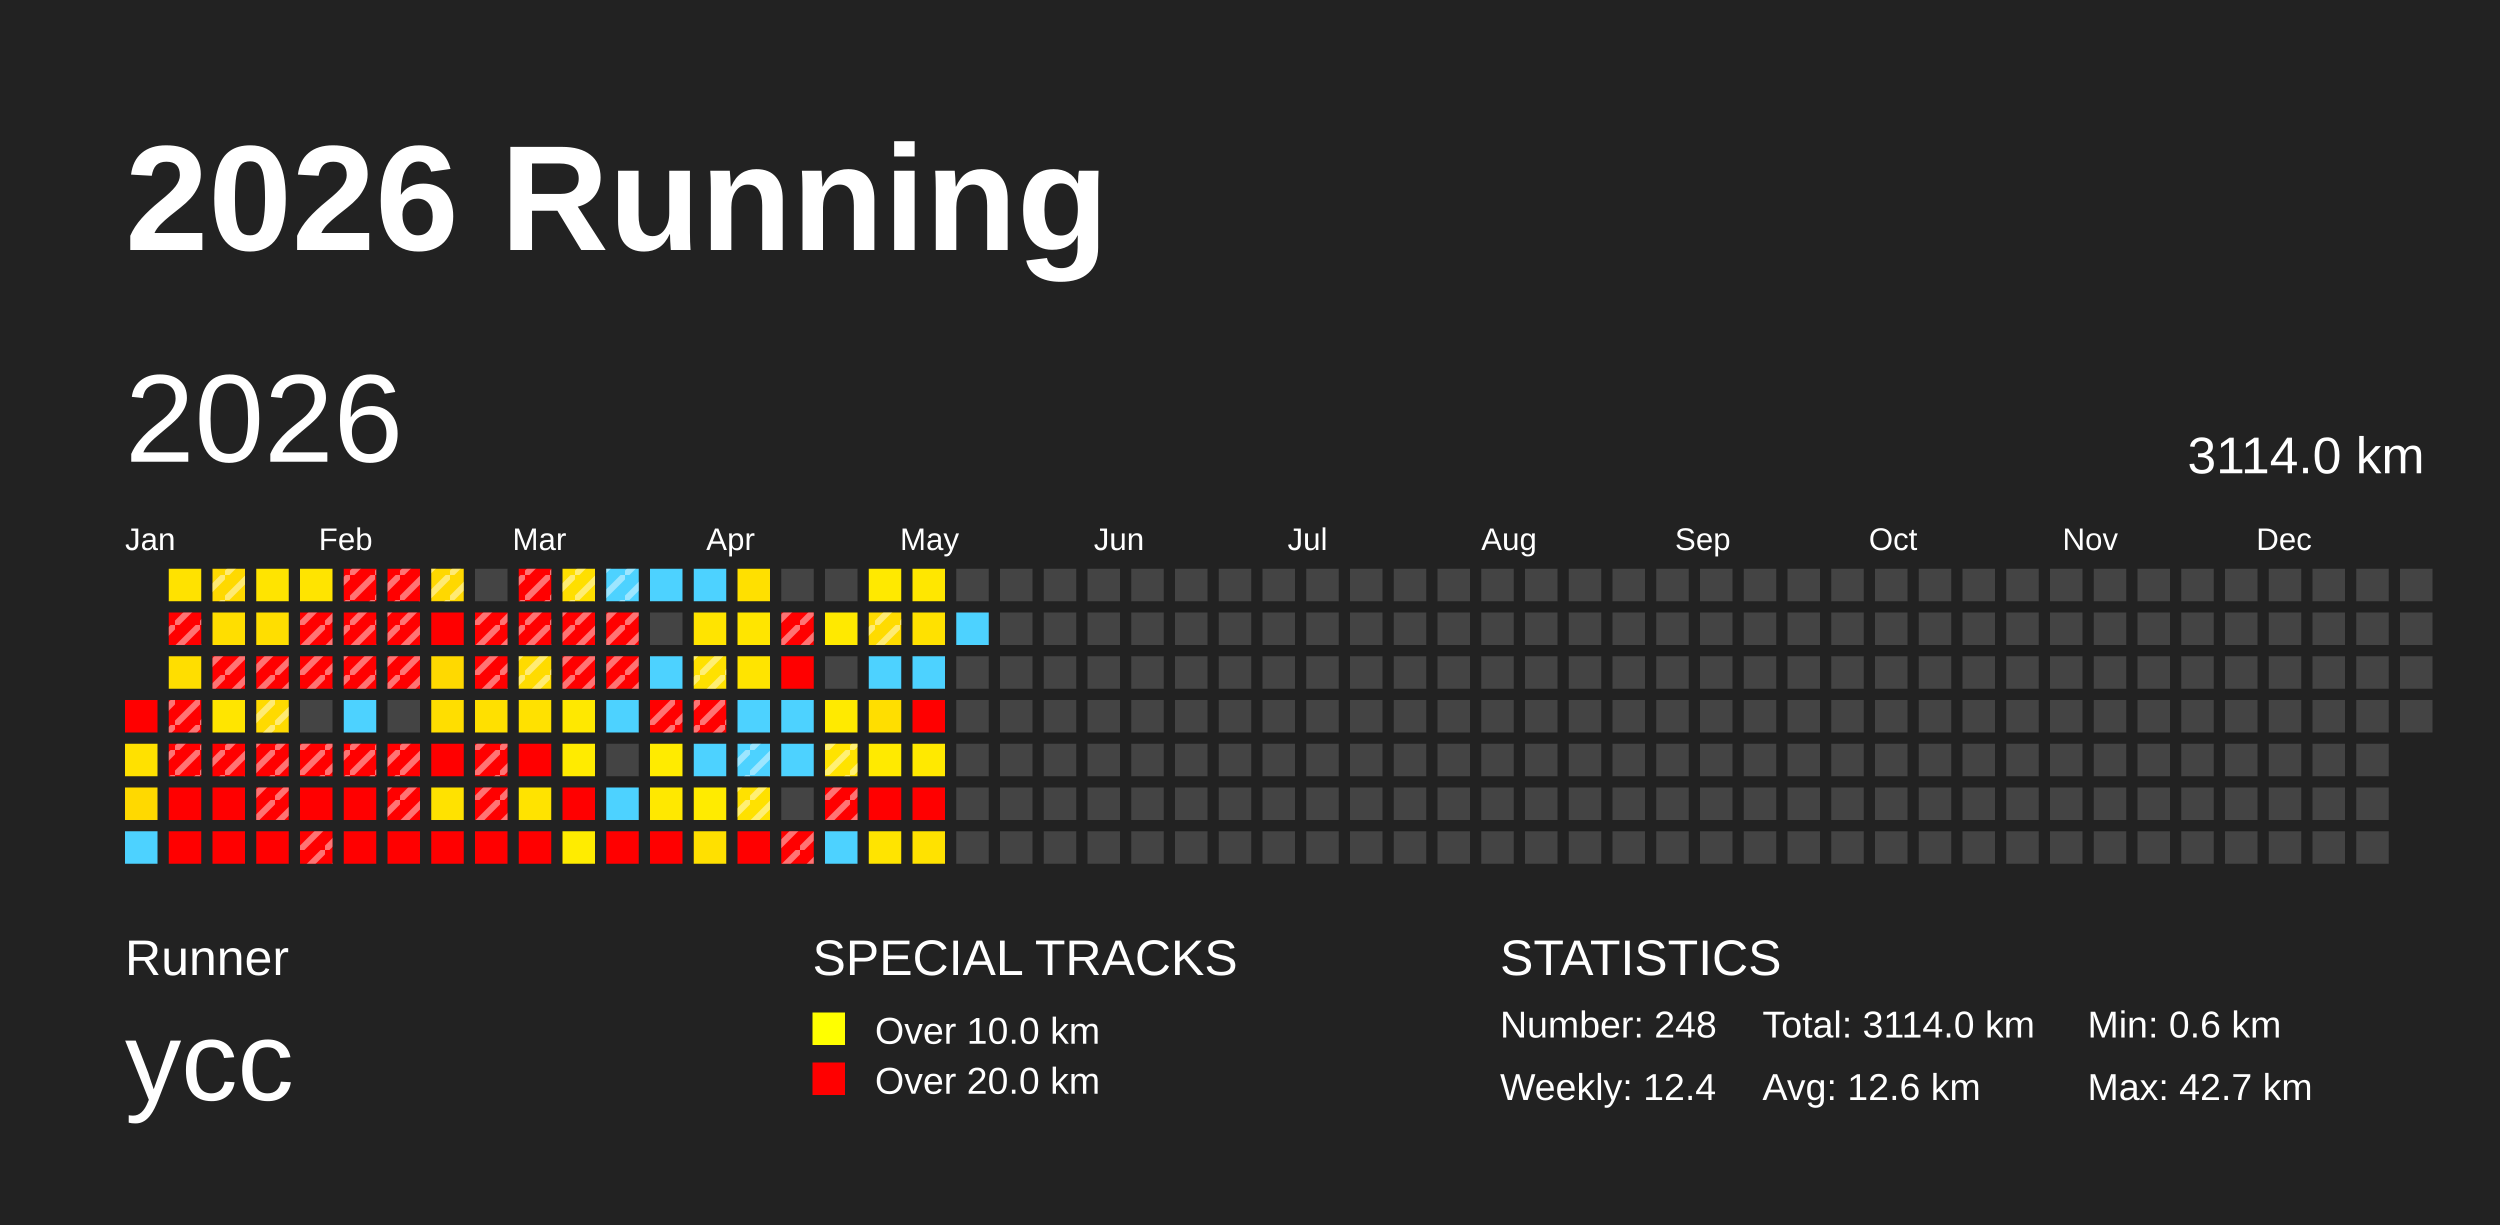
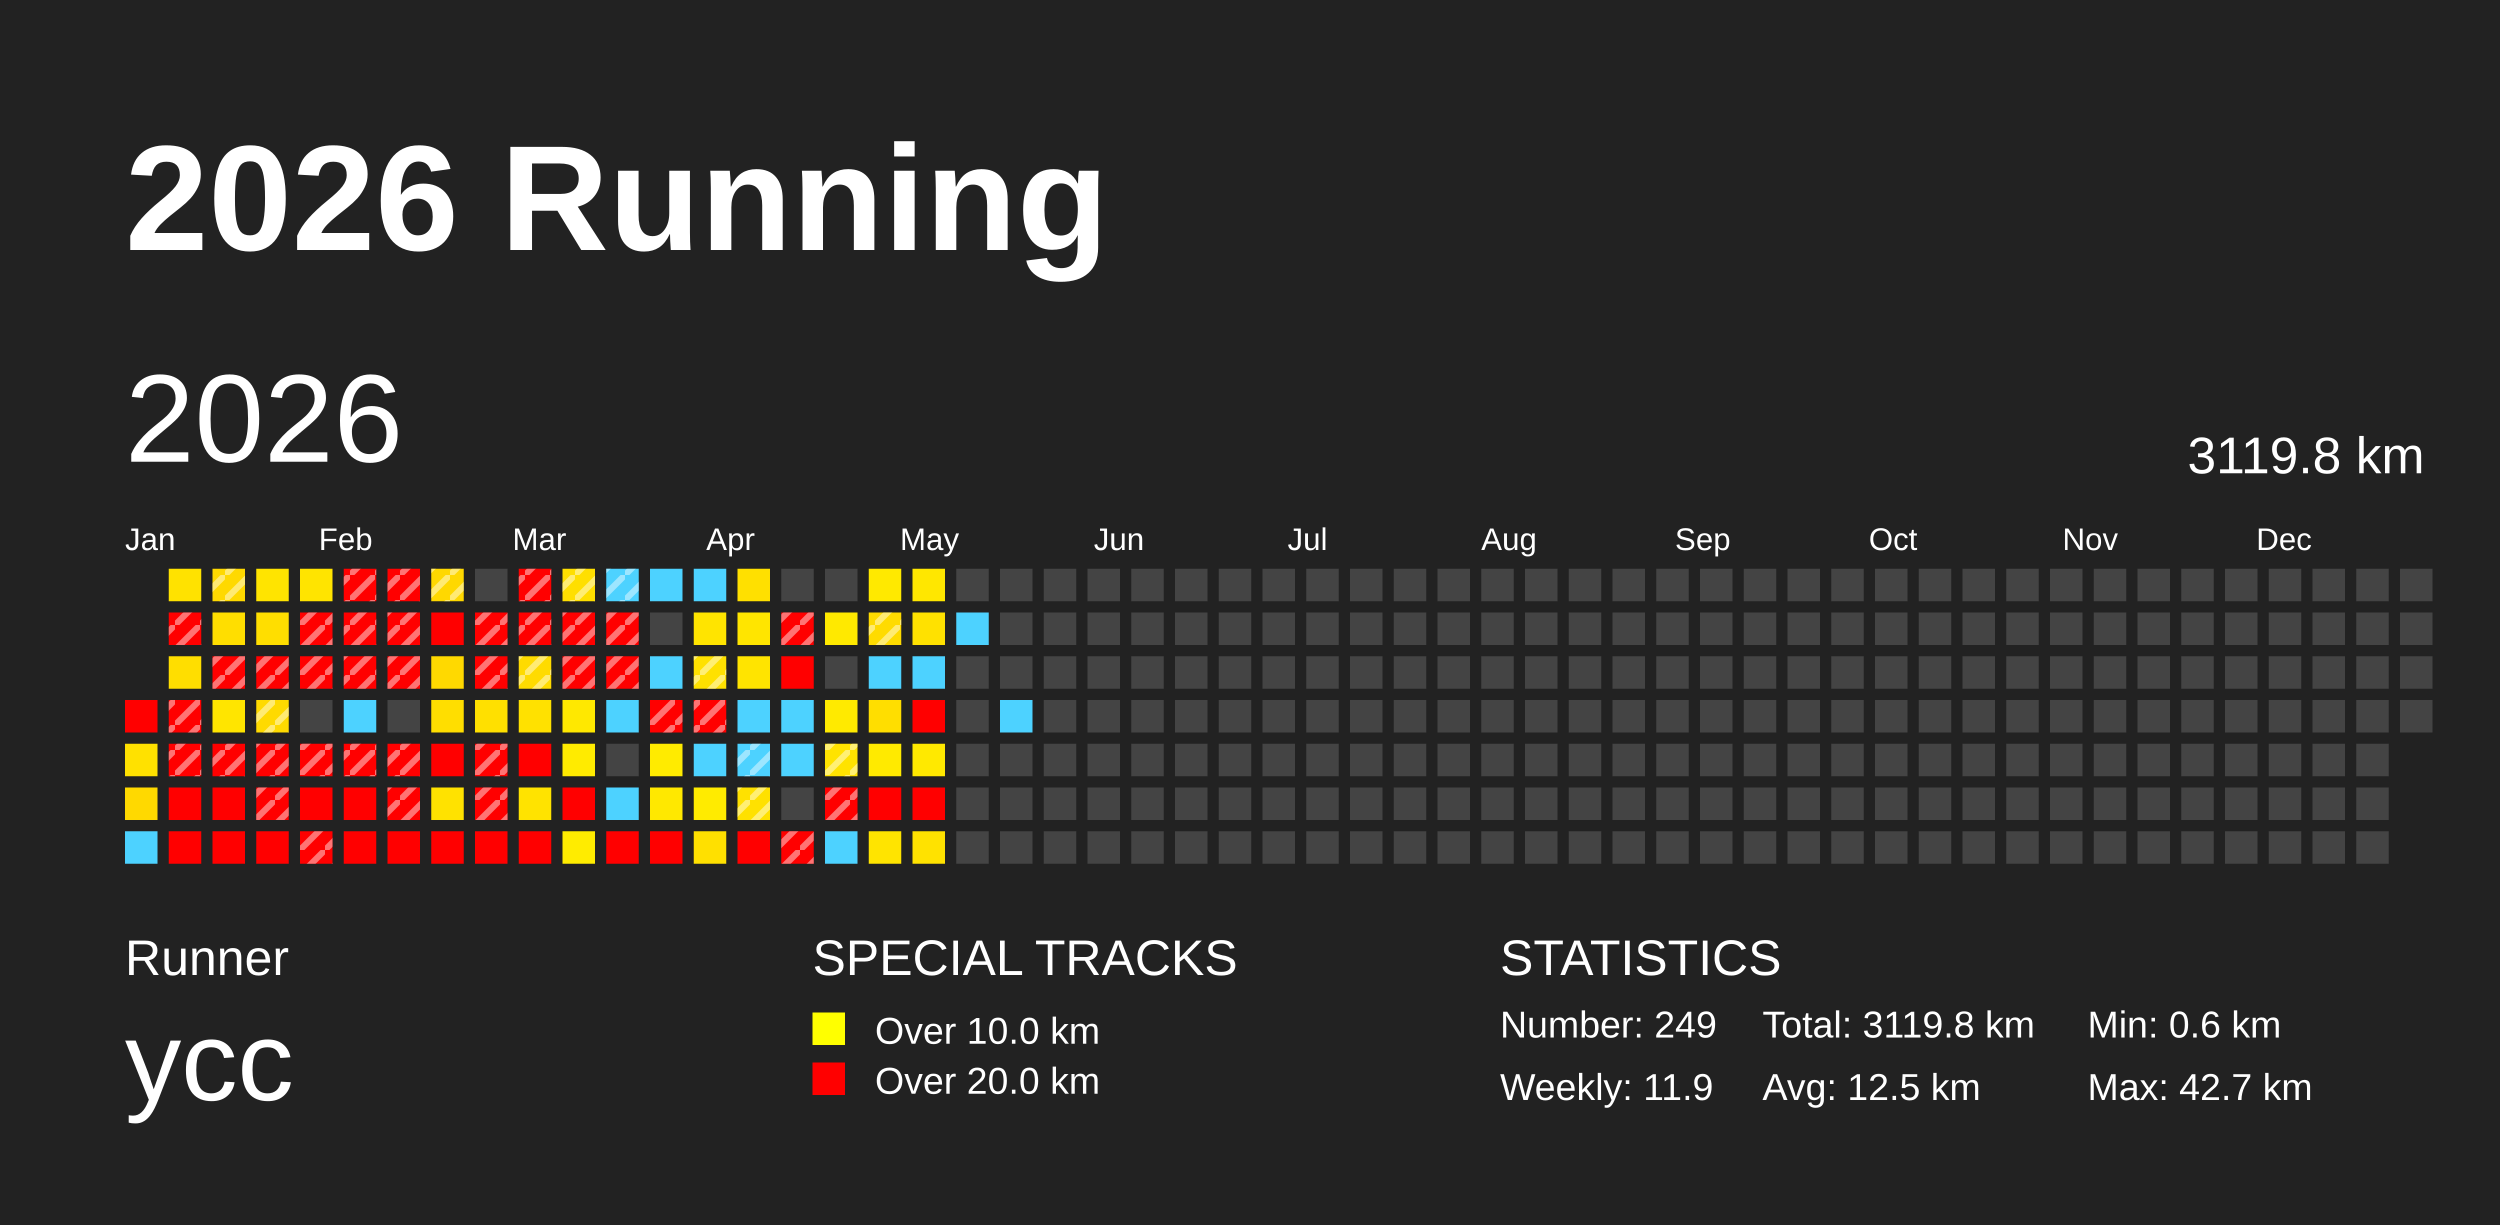
<svg xmlns="http://www.w3.org/2000/svg" baseProfile="full" height="98mm" version="1.1" viewBox="0,0,200,98" width="200mm">
  <defs>
    <pattern height="2" id="indoor-stripe" patternUnits="userSpaceOnUse" width="2">
      <line stroke="white" stroke-opacity="0.45" stroke-width="0.5" x1="0" x2="2" y1="2" y2="0" />
    </pattern>
  </defs>
  <rect fill="#222222" height="98" width="200" x="0" y="0" />
  <text fill="#FFFFFF" style="font-size:12px; font-family:Arial; font-weight:bold;" x="10" y="20">2026 Running</text>
  <text fill="#FFFFFF" style="font-size:4px; font-family:Arial" x="10" y="78">Runner</text>
  <text fill="#FFFFFF" style="font-size:9px; font-family:Arial" x="10" y="88">ycc</text>
  <text fill="#FFFFFF" style="font-size:4px; font-family:Arial" x="65" y="78">SPECIAL TRACKS</text>
  <rect fill="yellow" height="2.6" width="2.6" x="65" y="81" />
  <text fill="#FFFFFF" style="font-size:3px; font-family:Arial" x="70" y="83.5">Over 10.0 km</text>
  <rect fill="red" height="2.6" width="2.6" x="65" y="85" />
  <text fill="#FFFFFF" style="font-size:3px; font-family:Arial" x="70" y="87.5">Over 20.0 km</text>
  <text fill="#FFFFFF" style="font-size:4px; font-family:Arial" x="120" y="78">STATISTICS</text>
-   <text fill="#FFFFFF" style="font-size:3px; font-family:Arial" x="120" y="83">Number: 248</text>
-   <text fill="#FFFFFF" style="font-size:3px; font-family:Arial" x="120" y="88">Weekly: 12.4</text>
-   <text fill="#FFFFFF" style="font-size:3px; font-family:Arial" x="141" y="83">Total: 3114.0 km</text>
-   <text fill="#FFFFFF" style="font-size:3px; font-family:Arial" x="141" y="88">Avg: 12.6 km</text>
+   <text fill="#FFFFFF" style="font-size:3px; font-family:Arial" x="120" y="83">Number: 249</text>
+   <text fill="#FFFFFF" style="font-size:3px; font-family:Arial" x="120" y="88">Weekly: 11.9</text>
+   <text fill="#FFFFFF" style="font-size:3px; font-family:Arial" x="141" y="83">Total: 3119.8 km</text>
+   <text fill="#FFFFFF" style="font-size:3px; font-family:Arial" x="141" y="88">Avg: 12.5 km</text>
  <text fill="#FFFFFF" style="font-size:3px; font-family:Arial" x="167" y="83">Min: 0.6 km</text>
  <text fill="#FFFFFF" style="font-size:3px; font-family:Arial" x="167" y="88">Max: 42.7 km</text>
  <text dominant-baseline="hanging" fill="#FFFFFF" style="font-size:10.0px; font-family:Arial;" x="10" y="30">2026</text>
-   <text dominant-baseline="hanging" fill="#FFFFFF" style="font-size:4.125px; font-family:Arial;" x="175" y="35">3114.0 km</text>
+   <text dominant-baseline="hanging" fill="#FFFFFF" style="font-size:4.125px; font-family:Arial;" x="175" y="35">3119.8 km</text>
  <text fill="#FFFFFF" style="font-size:2.5px; font-family:Arial" x="10.0" y="44">Jan</text>
  <text fill="#FFFFFF" style="font-size:2.5px; font-family:Arial" x="25.5" y="44">Feb</text>
  <text fill="#FFFFFF" style="font-size:2.5px; font-family:Arial" x="41.0" y="44">Mar</text>
  <text fill="#FFFFFF" style="font-size:2.5px; font-family:Arial" x="56.5" y="44">Apr</text>
  <text fill="#FFFFFF" style="font-size:2.5px; font-family:Arial" x="72.0" y="44">May</text>
  <text fill="#FFFFFF" style="font-size:2.5px; font-family:Arial" x="87.5" y="44">Jun</text>
  <text fill="#FFFFFF" style="font-size:2.5px; font-family:Arial" x="103.0" y="44">Jul</text>
  <text fill="#FFFFFF" style="font-size:2.5px; font-family:Arial" x="118.5" y="44">Aug</text>
  <text fill="#FFFFFF" style="font-size:2.5px; font-family:Arial" x="134.0" y="44">Sep</text>
  <text fill="#FFFFFF" style="font-size:2.5px; font-family:Arial" x="149.5" y="44">Oct</text>
  <text fill="#FFFFFF" style="font-size:2.5px; font-family:Arial" x="165.0" y="44">Nov</text>
  <text fill="#FFFFFF" style="font-size:2.5px; font-family:Arial" x="180.5" y="44">Dec</text>
  <rect fill="red" height="2.6" width="2.6" x="10.0" y="56.0" />
  <rect fill="#ffe100" height="2.6" width="2.6" x="10.0" y="59.5" />
  <rect fill="#ffd900" height="2.6" width="2.6" x="10.0" y="63.0" />
  <rect fill="#4dd2ff" height="2.6" width="2.6" x="10.0" y="66.5" />
  <rect fill="#ffe200" height="2.6" width="2.6" x="13.5" y="45.5" />
  <rect fill="red" height="2.6" width="2.6" x="13.5" y="49.0" />
  <rect fill="url(#indoor-stripe)" height="2.6" width="2.6" x="13.5" y="49.0" />
  <rect fill="#ffde00" height="2.6" width="2.6" x="13.5" y="52.5" />
  <rect fill="red" height="2.6" width="2.6" x="13.5" y="56.0" />
  <rect fill="url(#indoor-stripe)" height="2.6" width="2.6" x="13.5" y="56.0" />
  <rect fill="red" height="2.6" width="2.6" x="13.5" y="59.5" />
  <rect fill="url(#indoor-stripe)" height="2.6" width="2.6" x="13.5" y="59.5" />
  <rect fill="red" height="2.6" width="2.6" x="13.5" y="63.0" />
  <rect fill="red" height="2.6" width="2.6" x="13.5" y="66.5" />
  <rect fill="#ffd900" height="2.6" width="2.6" x="17.0" y="45.5" />
  <rect fill="url(#indoor-stripe)" height="2.6" width="2.6" x="17.0" y="45.5" />
  <rect fill="#ffde00" height="2.6" width="2.6" x="17.0" y="49.0" />
  <rect fill="red" height="2.6" width="2.6" x="17.0" y="52.5" />
  <rect fill="url(#indoor-stripe)" height="2.6" width="2.6" x="17.0" y="52.5" />
  <rect fill="#ffe500" height="2.6" width="2.6" x="17.0" y="56.0" />
  <rect fill="red" height="2.6" width="2.6" x="17.0" y="59.5" />
  <rect fill="url(#indoor-stripe)" height="2.6" width="2.6" x="17.0" y="59.5" />
  <rect fill="red" height="2.6" width="2.6" x="17.0" y="63.0" />
  <rect fill="red" height="2.6" width="2.6" x="17.0" y="66.5" />
  <rect fill="#ffe400" height="2.6" width="2.6" x="20.5" y="45.5" />
  <rect fill="#ffde00" height="2.6" width="2.6" x="20.5" y="49.0" />
  <rect fill="red" height="2.6" width="2.6" x="20.5" y="52.5" />
  <rect fill="url(#indoor-stripe)" height="2.6" width="2.6" x="20.5" y="52.5" />
  <rect fill="#ffda00" height="2.6" width="2.6" x="20.5" y="56.0" />
  <rect fill="url(#indoor-stripe)" height="2.6" width="2.6" x="20.5" y="56.0" />
  <rect fill="red" height="2.6" width="2.6" x="20.5" y="59.5" />
  <rect fill="url(#indoor-stripe)" height="2.6" width="2.6" x="20.5" y="59.5" />
  <rect fill="red" height="2.6" width="2.6" x="20.5" y="63.0" />
  <rect fill="url(#indoor-stripe)" height="2.6" width="2.6" x="20.5" y="63.0" />
  <rect fill="red" height="2.6" width="2.6" x="20.5" y="66.5" />
  <rect fill="#ffe400" height="2.6" width="2.6" x="24.0" y="45.5" />
  <rect fill="red" height="2.6" width="2.6" x="24.0" y="49.0" />
  <rect fill="url(#indoor-stripe)" height="2.6" width="2.6" x="24.0" y="49.0" />
  <rect fill="red" height="2.6" width="2.6" x="24.0" y="52.5" />
  <rect fill="url(#indoor-stripe)" height="2.6" width="2.6" x="24.0" y="52.5" />
  <rect fill="#444444" height="2.6" width="2.6" x="24.0" y="56.0" />
  <rect fill="red" height="2.6" width="2.6" x="24.0" y="59.5" />
  <rect fill="url(#indoor-stripe)" height="2.6" width="2.6" x="24.0" y="59.5" />
  <rect fill="red" height="2.6" width="2.6" x="24.0" y="63.0" />
  <rect fill="red" height="2.6" width="2.6" x="24.0" y="66.5" />
  <rect fill="url(#indoor-stripe)" height="2.6" width="2.6" x="24.0" y="66.5" />
  <rect fill="red" height="2.6" width="2.6" x="27.5" y="45.5" />
  <rect fill="url(#indoor-stripe)" height="2.6" width="2.6" x="27.5" y="45.5" />
  <rect fill="red" height="2.6" width="2.6" x="27.5" y="49.0" />
  <rect fill="url(#indoor-stripe)" height="2.6" width="2.6" x="27.5" y="49.0" />
  <rect fill="red" height="2.6" width="2.6" x="27.5" y="52.5" />
  <rect fill="url(#indoor-stripe)" height="2.6" width="2.6" x="27.5" y="52.5" />
  <rect fill="#4dd2ff" height="2.6" width="2.6" x="27.5" y="56.0" />
  <rect fill="red" height="2.6" width="2.6" x="27.5" y="59.5" />
  <rect fill="url(#indoor-stripe)" height="2.6" width="2.6" x="27.5" y="59.5" />
  <rect fill="red" height="2.6" width="2.6" x="27.5" y="63.0" />
  <rect fill="red" height="2.6" width="2.6" x="27.5" y="66.5" />
  <rect fill="red" height="2.6" width="2.6" x="31.0" y="45.5" />
  <rect fill="url(#indoor-stripe)" height="2.6" width="2.6" x="31.0" y="45.5" />
  <rect fill="red" height="2.6" width="2.6" x="31.0" y="49.0" />
  <rect fill="url(#indoor-stripe)" height="2.6" width="2.6" x="31.0" y="49.0" />
  <rect fill="red" height="2.6" width="2.6" x="31.0" y="52.5" />
  <rect fill="url(#indoor-stripe)" height="2.6" width="2.6" x="31.0" y="52.5" />
  <rect fill="#444444" height="2.6" width="2.6" x="31.0" y="56.0" />
  <rect fill="red" height="2.6" width="2.6" x="31.0" y="59.5" />
  <rect fill="url(#indoor-stripe)" height="2.6" width="2.6" x="31.0" y="59.5" />
  <rect fill="red" height="2.6" width="2.6" x="31.0" y="63.0" />
  <rect fill="url(#indoor-stripe)" height="2.6" width="2.6" x="31.0" y="63.0" />
  <rect fill="red" height="2.6" width="2.6" x="31.0" y="66.5" />
  <rect fill="#ffd800" height="2.6" width="2.6" x="34.5" y="45.5" />
  <rect fill="url(#indoor-stripe)" height="2.6" width="2.6" x="34.5" y="45.5" />
  <rect fill="red" height="2.6" width="2.6" x="34.5" y="49.0" />
  <rect fill="#ffd900" height="2.6" width="2.6" x="34.5" y="52.5" />
  <rect fill="#ffde00" height="2.6" width="2.6" x="34.5" y="56.0" />
  <rect fill="red" height="2.6" width="2.6" x="34.5" y="59.5" />
  <rect fill="#ffe200" height="2.6" width="2.6" x="34.5" y="63.0" />
  <rect fill="red" height="2.6" width="2.6" x="34.5" y="66.5" />
  <rect fill="#444444" height="2.6" width="2.6" x="38.0" y="45.5" />
  <rect fill="red" height="2.6" width="2.6" x="38.0" y="49.0" />
  <rect fill="url(#indoor-stripe)" height="2.6" width="2.6" x="38.0" y="49.0" />
  <rect fill="red" height="2.6" width="2.6" x="38.0" y="52.5" />
  <rect fill="url(#indoor-stripe)" height="2.6" width="2.6" x="38.0" y="52.5" />
  <rect fill="#ffe000" height="2.6" width="2.6" x="38.0" y="56.0" />
  <rect fill="red" height="2.6" width="2.6" x="38.0" y="59.5" />
  <rect fill="url(#indoor-stripe)" height="2.6" width="2.6" x="38.0" y="59.5" />
  <rect fill="red" height="2.6" width="2.6" x="38.0" y="63.0" />
  <rect fill="url(#indoor-stripe)" height="2.6" width="2.6" x="38.0" y="63.0" />
  <rect fill="red" height="2.6" width="2.6" x="38.0" y="66.5" />
  <rect fill="red" height="2.6" width="2.6" x="41.5" y="45.5" />
  <rect fill="url(#indoor-stripe)" height="2.6" width="2.6" x="41.5" y="45.5" />
  <rect fill="red" height="2.6" width="2.6" x="41.5" y="49.0" />
  <rect fill="url(#indoor-stripe)" height="2.6" width="2.6" x="41.5" y="49.0" />
  <rect fill="#ffdb00" height="2.6" width="2.6" x="41.5" y="52.5" />
  <rect fill="url(#indoor-stripe)" height="2.6" width="2.6" x="41.5" y="52.5" />
  <rect fill="#ffe100" height="2.6" width="2.6" x="41.5" y="56.0" />
  <rect fill="red" height="2.6" width="2.6" x="41.5" y="59.5" />
  <rect fill="#ffe300" height="2.6" width="2.6" x="41.5" y="63.0" />
  <rect fill="red" height="2.6" width="2.6" x="41.5" y="66.5" />
  <rect fill="#ffdf00" height="2.6" width="2.6" x="45.0" y="45.5" />
  <rect fill="url(#indoor-stripe)" height="2.6" width="2.6" x="45.0" y="45.5" />
  <rect fill="red" height="2.6" width="2.6" x="45.0" y="49.0" />
  <rect fill="url(#indoor-stripe)" height="2.6" width="2.6" x="45.0" y="49.0" />
  <rect fill="red" height="2.6" width="2.6" x="45.0" y="52.5" />
  <rect fill="url(#indoor-stripe)" height="2.6" width="2.6" x="45.0" y="52.5" />
  <rect fill="#ffe800" height="2.6" width="2.6" x="45.0" y="56.0" />
  <rect fill="#ffeb00" height="2.6" width="2.6" x="45.0" y="59.5" />
  <rect fill="red" height="2.6" width="2.6" x="45.0" y="63.0" />
  <rect fill="#ffec00" height="2.6" width="2.6" x="45.0" y="66.5" />
  <rect fill="#4dd2ff" height="2.6" width="2.6" x="48.5" y="45.5" />
  <rect fill="url(#indoor-stripe)" height="2.6" width="2.6" x="48.5" y="45.5" />
  <rect fill="red" height="2.6" width="2.6" x="48.5" y="49.0" />
  <rect fill="url(#indoor-stripe)" height="2.6" width="2.6" x="48.5" y="49.0" />
  <rect fill="red" height="2.6" width="2.6" x="48.5" y="52.5" />
  <rect fill="url(#indoor-stripe)" height="2.6" width="2.6" x="48.5" y="52.5" />
  <rect fill="#4dd2ff" height="2.6" width="2.6" x="48.5" y="56.0" />
  <rect fill="#444444" height="2.6" width="2.6" x="48.5" y="59.5" />
  <rect fill="#4dd2ff" height="2.6" width="2.6" x="48.5" y="63.0" />
  <rect fill="red" height="2.6" width="2.6" x="48.5" y="66.5" />
  <rect fill="#4dd2ff" height="2.6" width="2.6" x="52.0" y="45.5" />
  <rect fill="#444444" height="2.6" width="2.6" x="52.0" y="49.0" />
  <rect fill="#4dd2ff" height="2.6" width="2.6" x="52.0" y="52.5" />
  <rect fill="red" height="2.6" width="2.6" x="52.0" y="56.0" />
  <rect fill="url(#indoor-stripe)" height="2.6" width="2.6" x="52.0" y="56.0" />
  <rect fill="#ffeb00" height="2.6" width="2.6" x="52.0" y="59.5" />
  <rect fill="#ffe800" height="2.6" width="2.6" x="52.0" y="63.0" />
  <rect fill="red" height="2.6" width="2.6" x="52.0" y="66.5" />
  <rect fill="#4dd2ff" height="2.6" width="2.6" x="55.5" y="45.5" />
  <rect fill="#ffe400" height="2.6" width="2.6" x="55.5" y="49.0" />
  <rect fill="#ffe100" height="2.6" width="2.6" x="55.5" y="52.5" />
  <rect fill="url(#indoor-stripe)" height="2.6" width="2.6" x="55.5" y="52.5" />
  <rect fill="red" height="2.6" width="2.6" x="55.5" y="56.0" />
  <rect fill="url(#indoor-stripe)" height="2.6" width="2.6" x="55.5" y="56.0" />
  <rect fill="#4dd2ff" height="2.6" width="2.6" x="55.5" y="59.5" />
  <rect fill="#ffeb00" height="2.6" width="2.6" x="55.5" y="63.0" />
  <rect fill="#ffe000" height="2.6" width="2.6" x="55.5" y="66.5" />
  <rect fill="#ffe000" height="2.6" width="2.6" x="59.0" y="45.5" />
  <rect fill="#ffe500" height="2.6" width="2.6" x="59.0" y="49.0" />
  <rect fill="#ffe400" height="2.6" width="2.6" x="59.0" y="52.5" />
  <rect fill="#4dd2ff" height="2.6" width="2.6" x="59.0" y="56.0" />
  <rect fill="#4dd2ff" height="2.6" width="2.6" x="59.0" y="59.5" />
  <rect fill="url(#indoor-stripe)" height="2.6" width="2.6" x="59.0" y="59.5" />
  <rect fill="#ffe100" height="2.6" width="2.6" x="59.0" y="63.0" />
  <rect fill="url(#indoor-stripe)" height="2.6" width="2.6" x="59.0" y="63.0" />
  <rect fill="red" height="2.6" width="2.6" x="59.0" y="66.5" />
  <rect fill="#444444" height="2.6" width="2.6" x="62.5" y="45.5" />
  <rect fill="red" height="2.6" width="2.6" x="62.5" y="49.0" />
  <rect fill="url(#indoor-stripe)" height="2.6" width="2.6" x="62.5" y="49.0" />
  <rect fill="red" height="2.6" width="2.6" x="62.5" y="52.5" />
  <rect fill="#4dd2ff" height="2.6" width="2.6" x="62.5" y="56.0" />
  <rect fill="#4dd2ff" height="2.6" width="2.6" x="62.5" y="59.5" />
  <rect fill="#444444" height="2.6" width="2.6" x="62.5" y="63.0" />
  <rect fill="red" height="2.6" width="2.6" x="62.5" y="66.5" />
  <rect fill="url(#indoor-stripe)" height="2.6" width="2.6" x="62.5" y="66.5" />
  <rect fill="#444444" height="2.6" width="2.6" x="66.0" y="45.5" />
  <rect fill="#ffe900" height="2.6" width="2.6" x="66.0" y="49.0" />
  <rect fill="#444444" height="2.6" width="2.6" x="66.0" y="52.5" />
  <rect fill="#ffea00" height="2.6" width="2.6" x="66.0" y="56.0" />
  <rect fill="#ffe300" height="2.6" width="2.6" x="66.0" y="59.5" />
  <rect fill="url(#indoor-stripe)" height="2.6" width="2.6" x="66.0" y="59.5" />
  <rect fill="red" height="2.6" width="2.6" x="66.0" y="63.0" />
  <rect fill="url(#indoor-stripe)" height="2.6" width="2.6" x="66.0" y="63.0" />
  <rect fill="#4dd2ff" height="2.6" width="2.6" x="66.0" y="66.5" />
  <rect fill="#ffe900" height="2.6" width="2.6" x="69.5" y="45.5" />
  <rect fill="#ffdb00" height="2.6" width="2.6" x="69.5" y="49.0" />
  <rect fill="url(#indoor-stripe)" height="2.6" width="2.6" x="69.5" y="49.0" />
  <rect fill="#4dd2ff" height="2.6" width="2.6" x="69.5" y="52.5" />
  <rect fill="#ffde00" height="2.6" width="2.6" x="69.5" y="56.0" />
  <rect fill="#ffea00" height="2.6" width="2.6" x="69.5" y="59.5" />
  <rect fill="red" height="2.6" width="2.6" x="69.5" y="63.0" />
  <rect fill="#ffe400" height="2.6" width="2.6" x="69.5" y="66.5" />
  <rect fill="#ffe700" height="2.6" width="2.6" x="73.0" y="45.5" />
  <rect fill="#ffe100" height="2.6" width="2.6" x="73.0" y="49.0" />
  <rect fill="#4dd2ff" height="2.6" width="2.6" x="73.0" y="52.5" />
  <rect fill="red" height="2.6" width="2.6" x="73.0" y="56.0" />
  <rect fill="#ffe900" height="2.6" width="2.6" x="73.0" y="59.5" />
  <rect fill="red" height="2.6" width="2.6" x="73.0" y="63.0" />
  <rect fill="#ffe200" height="2.6" width="2.6" x="73.0" y="66.5" />
  <rect fill="#444444" height="2.6" width="2.6" x="76.5" y="45.5" />
  <rect fill="#4dd2ff" height="2.6" width="2.6" x="76.5" y="49.0" />
  <rect fill="#444444" height="2.6" width="2.6" x="76.5" y="52.5" />
  <rect fill="#444444" height="2.6" width="2.6" x="76.5" y="56.0" />
  <rect fill="#444444" height="2.6" width="2.6" x="76.5" y="59.5" />
  <rect fill="#444444" height="2.6" width="2.6" x="76.5" y="63.0" />
  <rect fill="#444444" height="2.6" width="2.6" x="76.5" y="66.5" />
  <rect fill="#444444" height="2.6" width="2.6" x="80.0" y="45.5" />
  <rect fill="#444444" height="2.6" width="2.6" x="80.0" y="49.0" />
  <rect fill="#444444" height="2.6" width="2.6" x="80.0" y="52.5" />
-   <rect fill="#444444" height="2.6" width="2.6" x="80.0" y="56.0" />
+   <rect fill="#4dd2ff" height="2.6" width="2.6" x="80.0" y="56.0" />
  <rect fill="#444444" height="2.6" width="2.6" x="80.0" y="59.5" />
  <rect fill="#444444" height="2.6" width="2.6" x="80.0" y="63.0" />
  <rect fill="#444444" height="2.6" width="2.6" x="80.0" y="66.5" />
  <rect fill="#444444" height="2.6" width="2.6" x="83.5" y="45.5" />
  <rect fill="#444444" height="2.6" width="2.6" x="83.5" y="49.0" />
  <rect fill="#444444" height="2.6" width="2.6" x="83.5" y="52.5" />
  <rect fill="#444444" height="2.6" width="2.6" x="83.5" y="56.0" />
  <rect fill="#444444" height="2.6" width="2.6" x="83.5" y="59.5" />
  <rect fill="#444444" height="2.6" width="2.6" x="83.5" y="63.0" />
  <rect fill="#444444" height="2.6" width="2.6" x="83.5" y="66.5" />
  <rect fill="#444444" height="2.6" width="2.6" x="87.0" y="45.5" />
  <rect fill="#444444" height="2.6" width="2.6" x="87.0" y="49.0" />
  <rect fill="#444444" height="2.6" width="2.6" x="87.0" y="52.5" />
  <rect fill="#444444" height="2.6" width="2.6" x="87.0" y="56.0" />
  <rect fill="#444444" height="2.6" width="2.6" x="87.0" y="59.5" />
  <rect fill="#444444" height="2.6" width="2.6" x="87.0" y="63.0" />
  <rect fill="#444444" height="2.6" width="2.6" x="87.0" y="66.5" />
  <rect fill="#444444" height="2.6" width="2.6" x="90.5" y="45.5" />
  <rect fill="#444444" height="2.6" width="2.6" x="90.5" y="49.0" />
  <rect fill="#444444" height="2.6" width="2.6" x="90.5" y="52.5" />
  <rect fill="#444444" height="2.6" width="2.6" x="90.5" y="56.0" />
  <rect fill="#444444" height="2.6" width="2.6" x="90.5" y="59.5" />
  <rect fill="#444444" height="2.6" width="2.6" x="90.5" y="63.0" />
  <rect fill="#444444" height="2.6" width="2.6" x="90.5" y="66.5" />
  <rect fill="#444444" height="2.6" width="2.6" x="94.0" y="45.5" />
  <rect fill="#444444" height="2.6" width="2.6" x="94.0" y="49.0" />
  <rect fill="#444444" height="2.6" width="2.6" x="94.0" y="52.5" />
  <rect fill="#444444" height="2.6" width="2.6" x="94.0" y="56.0" />
  <rect fill="#444444" height="2.6" width="2.6" x="94.0" y="59.5" />
  <rect fill="#444444" height="2.6" width="2.6" x="94.0" y="63.0" />
  <rect fill="#444444" height="2.6" width="2.6" x="94.0" y="66.5" />
  <rect fill="#444444" height="2.6" width="2.6" x="97.5" y="45.5" />
  <rect fill="#444444" height="2.6" width="2.6" x="97.5" y="49.0" />
  <rect fill="#444444" height="2.6" width="2.6" x="97.5" y="52.5" />
  <rect fill="#444444" height="2.6" width="2.6" x="97.5" y="56.0" />
  <rect fill="#444444" height="2.6" width="2.6" x="97.5" y="59.5" />
  <rect fill="#444444" height="2.6" width="2.6" x="97.5" y="63.0" />
  <rect fill="#444444" height="2.6" width="2.6" x="97.5" y="66.5" />
  <rect fill="#444444" height="2.6" width="2.6" x="101.0" y="45.5" />
  <rect fill="#444444" height="2.6" width="2.6" x="101.0" y="49.0" />
  <rect fill="#444444" height="2.6" width="2.6" x="101.0" y="52.5" />
  <rect fill="#444444" height="2.6" width="2.6" x="101.0" y="56.0" />
  <rect fill="#444444" height="2.6" width="2.6" x="101.0" y="59.5" />
  <rect fill="#444444" height="2.6" width="2.6" x="101.0" y="63.0" />
  <rect fill="#444444" height="2.6" width="2.6" x="101.0" y="66.5" />
  <rect fill="#444444" height="2.6" width="2.6" x="104.5" y="45.5" />
  <rect fill="#444444" height="2.6" width="2.6" x="104.5" y="49.0" />
  <rect fill="#444444" height="2.6" width="2.6" x="104.5" y="52.5" />
  <rect fill="#444444" height="2.6" width="2.6" x="104.5" y="56.0" />
  <rect fill="#444444" height="2.6" width="2.6" x="104.5" y="59.5" />
  <rect fill="#444444" height="2.6" width="2.6" x="104.5" y="63.0" />
  <rect fill="#444444" height="2.6" width="2.6" x="104.5" y="66.5" />
  <rect fill="#444444" height="2.6" width="2.6" x="108.0" y="45.5" />
  <rect fill="#444444" height="2.6" width="2.6" x="108.0" y="49.0" />
  <rect fill="#444444" height="2.6" width="2.6" x="108.0" y="52.5" />
  <rect fill="#444444" height="2.6" width="2.6" x="108.0" y="56.0" />
  <rect fill="#444444" height="2.6" width="2.6" x="108.0" y="59.5" />
  <rect fill="#444444" height="2.6" width="2.6" x="108.0" y="63.0" />
  <rect fill="#444444" height="2.6" width="2.6" x="108.0" y="66.5" />
  <rect fill="#444444" height="2.6" width="2.6" x="111.5" y="45.5" />
  <rect fill="#444444" height="2.6" width="2.6" x="111.5" y="49.0" />
  <rect fill="#444444" height="2.6" width="2.6" x="111.5" y="52.5" />
  <rect fill="#444444" height="2.6" width="2.6" x="111.5" y="56.0" />
  <rect fill="#444444" height="2.6" width="2.6" x="111.5" y="59.5" />
  <rect fill="#444444" height="2.6" width="2.6" x="111.5" y="63.0" />
  <rect fill="#444444" height="2.6" width="2.6" x="111.5" y="66.5" />
  <rect fill="#444444" height="2.6" width="2.6" x="115.0" y="45.5" />
  <rect fill="#444444" height="2.6" width="2.6" x="115.0" y="49.0" />
  <rect fill="#444444" height="2.6" width="2.6" x="115.0" y="52.5" />
  <rect fill="#444444" height="2.6" width="2.6" x="115.0" y="56.0" />
  <rect fill="#444444" height="2.6" width="2.6" x="115.0" y="59.5" />
  <rect fill="#444444" height="2.6" width="2.6" x="115.0" y="63.0" />
  <rect fill="#444444" height="2.6" width="2.6" x="115.0" y="66.5" />
  <rect fill="#444444" height="2.6" width="2.6" x="118.5" y="45.5" />
  <rect fill="#444444" height="2.6" width="2.6" x="118.5" y="49.0" />
  <rect fill="#444444" height="2.6" width="2.6" x="118.5" y="52.5" />
  <rect fill="#444444" height="2.6" width="2.6" x="118.5" y="56.0" />
  <rect fill="#444444" height="2.6" width="2.6" x="118.5" y="59.5" />
  <rect fill="#444444" height="2.6" width="2.6" x="118.5" y="63.0" />
  <rect fill="#444444" height="2.6" width="2.6" x="118.5" y="66.5" />
  <rect fill="#444444" height="2.6" width="2.6" x="122.0" y="45.5" />
  <rect fill="#444444" height="2.6" width="2.6" x="122.0" y="49.0" />
  <rect fill="#444444" height="2.6" width="2.6" x="122.0" y="52.5" />
  <rect fill="#444444" height="2.6" width="2.6" x="122.0" y="56.0" />
  <rect fill="#444444" height="2.6" width="2.6" x="122.0" y="59.5" />
  <rect fill="#444444" height="2.6" width="2.6" x="122.0" y="63.0" />
  <rect fill="#444444" height="2.6" width="2.6" x="122.0" y="66.5" />
  <rect fill="#444444" height="2.6" width="2.6" x="125.5" y="45.5" />
  <rect fill="#444444" height="2.6" width="2.6" x="125.5" y="49.0" />
  <rect fill="#444444" height="2.6" width="2.6" x="125.5" y="52.5" />
  <rect fill="#444444" height="2.6" width="2.6" x="125.5" y="56.0" />
  <rect fill="#444444" height="2.6" width="2.6" x="125.5" y="59.5" />
  <rect fill="#444444" height="2.6" width="2.6" x="125.5" y="63.0" />
  <rect fill="#444444" height="2.6" width="2.6" x="125.5" y="66.5" />
  <rect fill="#444444" height="2.6" width="2.6" x="129.0" y="45.5" />
  <rect fill="#444444" height="2.6" width="2.6" x="129.0" y="49.0" />
  <rect fill="#444444" height="2.6" width="2.6" x="129.0" y="52.5" />
  <rect fill="#444444" height="2.6" width="2.6" x="129.0" y="56.0" />
  <rect fill="#444444" height="2.6" width="2.6" x="129.0" y="59.5" />
  <rect fill="#444444" height="2.6" width="2.6" x="129.0" y="63.0" />
  <rect fill="#444444" height="2.6" width="2.6" x="129.0" y="66.5" />
  <rect fill="#444444" height="2.6" width="2.6" x="132.5" y="45.5" />
  <rect fill="#444444" height="2.6" width="2.6" x="132.5" y="49.0" />
  <rect fill="#444444" height="2.6" width="2.6" x="132.5" y="52.5" />
  <rect fill="#444444" height="2.6" width="2.6" x="132.5" y="56.0" />
  <rect fill="#444444" height="2.6" width="2.6" x="132.5" y="59.5" />
  <rect fill="#444444" height="2.6" width="2.6" x="132.5" y="63.0" />
  <rect fill="#444444" height="2.6" width="2.6" x="132.5" y="66.5" />
  <rect fill="#444444" height="2.6" width="2.6" x="136.0" y="45.5" />
  <rect fill="#444444" height="2.6" width="2.6" x="136.0" y="49.0" />
  <rect fill="#444444" height="2.6" width="2.6" x="136.0" y="52.5" />
  <rect fill="#444444" height="2.6" width="2.6" x="136.0" y="56.0" />
  <rect fill="#444444" height="2.6" width="2.6" x="136.0" y="59.5" />
  <rect fill="#444444" height="2.6" width="2.6" x="136.0" y="63.0" />
  <rect fill="#444444" height="2.6" width="2.6" x="136.0" y="66.5" />
  <rect fill="#444444" height="2.6" width="2.6" x="139.5" y="45.5" />
  <rect fill="#444444" height="2.6" width="2.6" x="139.5" y="49.0" />
  <rect fill="#444444" height="2.6" width="2.6" x="139.5" y="52.5" />
  <rect fill="#444444" height="2.6" width="2.6" x="139.5" y="56.0" />
  <rect fill="#444444" height="2.6" width="2.6" x="139.5" y="59.5" />
  <rect fill="#444444" height="2.6" width="2.6" x="139.5" y="63.0" />
  <rect fill="#444444" height="2.6" width="2.6" x="139.5" y="66.5" />
  <rect fill="#444444" height="2.6" width="2.6" x="143.0" y="45.5" />
  <rect fill="#444444" height="2.6" width="2.6" x="143.0" y="49.0" />
  <rect fill="#444444" height="2.6" width="2.6" x="143.0" y="52.5" />
  <rect fill="#444444" height="2.6" width="2.6" x="143.0" y="56.0" />
  <rect fill="#444444" height="2.6" width="2.6" x="143.0" y="59.5" />
  <rect fill="#444444" height="2.6" width="2.6" x="143.0" y="63.0" />
  <rect fill="#444444" height="2.6" width="2.6" x="143.0" y="66.5" />
  <rect fill="#444444" height="2.6" width="2.6" x="146.5" y="45.5" />
  <rect fill="#444444" height="2.6" width="2.6" x="146.5" y="49.0" />
  <rect fill="#444444" height="2.6" width="2.6" x="146.5" y="52.5" />
  <rect fill="#444444" height="2.6" width="2.6" x="146.5" y="56.0" />
  <rect fill="#444444" height="2.6" width="2.6" x="146.5" y="59.5" />
  <rect fill="#444444" height="2.6" width="2.6" x="146.5" y="63.0" />
  <rect fill="#444444" height="2.6" width="2.6" x="146.5" y="66.5" />
  <rect fill="#444444" height="2.6" width="2.6" x="150.0" y="45.5" />
  <rect fill="#444444" height="2.6" width="2.6" x="150.0" y="49.0" />
  <rect fill="#444444" height="2.6" width="2.6" x="150.0" y="52.5" />
  <rect fill="#444444" height="2.6" width="2.6" x="150.0" y="56.0" />
  <rect fill="#444444" height="2.6" width="2.6" x="150.0" y="59.5" />
  <rect fill="#444444" height="2.6" width="2.6" x="150.0" y="63.0" />
  <rect fill="#444444" height="2.6" width="2.6" x="150.0" y="66.5" />
  <rect fill="#444444" height="2.6" width="2.6" x="153.5" y="45.5" />
  <rect fill="#444444" height="2.6" width="2.6" x="153.5" y="49.0" />
  <rect fill="#444444" height="2.6" width="2.6" x="153.5" y="52.5" />
  <rect fill="#444444" height="2.6" width="2.6" x="153.5" y="56.0" />
  <rect fill="#444444" height="2.6" width="2.6" x="153.5" y="59.5" />
  <rect fill="#444444" height="2.6" width="2.6" x="153.5" y="63.0" />
  <rect fill="#444444" height="2.6" width="2.6" x="153.5" y="66.5" />
  <rect fill="#444444" height="2.6" width="2.6" x="157.0" y="45.5" />
  <rect fill="#444444" height="2.6" width="2.6" x="157.0" y="49.0" />
  <rect fill="#444444" height="2.6" width="2.6" x="157.0" y="52.5" />
  <rect fill="#444444" height="2.6" width="2.6" x="157.0" y="56.0" />
  <rect fill="#444444" height="2.6" width="2.6" x="157.0" y="59.5" />
  <rect fill="#444444" height="2.6" width="2.6" x="157.0" y="63.0" />
  <rect fill="#444444" height="2.6" width="2.6" x="157.0" y="66.5" />
  <rect fill="#444444" height="2.6" width="2.6" x="160.5" y="45.5" />
  <rect fill="#444444" height="2.6" width="2.6" x="160.5" y="49.0" />
  <rect fill="#444444" height="2.6" width="2.6" x="160.5" y="52.5" />
  <rect fill="#444444" height="2.6" width="2.6" x="160.5" y="56.0" />
  <rect fill="#444444" height="2.6" width="2.6" x="160.5" y="59.5" />
  <rect fill="#444444" height="2.6" width="2.6" x="160.5" y="63.0" />
  <rect fill="#444444" height="2.6" width="2.6" x="160.5" y="66.5" />
  <rect fill="#444444" height="2.6" width="2.6" x="164.0" y="45.5" />
  <rect fill="#444444" height="2.6" width="2.6" x="164.0" y="49.0" />
  <rect fill="#444444" height="2.6" width="2.6" x="164.0" y="52.5" />
  <rect fill="#444444" height="2.6" width="2.6" x="164.0" y="56.0" />
  <rect fill="#444444" height="2.6" width="2.6" x="164.0" y="59.5" />
  <rect fill="#444444" height="2.6" width="2.6" x="164.0" y="63.0" />
  <rect fill="#444444" height="2.6" width="2.6" x="164.0" y="66.5" />
  <rect fill="#444444" height="2.6" width="2.6" x="167.5" y="45.5" />
  <rect fill="#444444" height="2.6" width="2.6" x="167.5" y="49.0" />
  <rect fill="#444444" height="2.6" width="2.6" x="167.5" y="52.5" />
  <rect fill="#444444" height="2.6" width="2.6" x="167.5" y="56.0" />
  <rect fill="#444444" height="2.6" width="2.6" x="167.5" y="59.5" />
  <rect fill="#444444" height="2.6" width="2.6" x="167.5" y="63.0" />
  <rect fill="#444444" height="2.6" width="2.6" x="167.5" y="66.5" />
  <rect fill="#444444" height="2.6" width="2.6" x="171.0" y="45.5" />
  <rect fill="#444444" height="2.6" width="2.6" x="171.0" y="49.0" />
  <rect fill="#444444" height="2.6" width="2.6" x="171.0" y="52.5" />
  <rect fill="#444444" height="2.6" width="2.6" x="171.0" y="56.0" />
  <rect fill="#444444" height="2.6" width="2.6" x="171.0" y="59.5" />
  <rect fill="#444444" height="2.6" width="2.6" x="171.0" y="63.0" />
  <rect fill="#444444" height="2.6" width="2.6" x="171.0" y="66.5" />
  <rect fill="#444444" height="2.6" width="2.6" x="174.5" y="45.5" />
  <rect fill="#444444" height="2.6" width="2.6" x="174.5" y="49.0" />
  <rect fill="#444444" height="2.6" width="2.6" x="174.5" y="52.5" />
  <rect fill="#444444" height="2.6" width="2.6" x="174.5" y="56.0" />
  <rect fill="#444444" height="2.6" width="2.6" x="174.5" y="59.5" />
  <rect fill="#444444" height="2.6" width="2.6" x="174.5" y="63.0" />
  <rect fill="#444444" height="2.6" width="2.6" x="174.5" y="66.5" />
  <rect fill="#444444" height="2.6" width="2.6" x="178.0" y="45.5" />
  <rect fill="#444444" height="2.6" width="2.6" x="178.0" y="49.0" />
  <rect fill="#444444" height="2.6" width="2.6" x="178.0" y="52.5" />
  <rect fill="#444444" height="2.6" width="2.6" x="178.0" y="56.0" />
  <rect fill="#444444" height="2.6" width="2.6" x="178.0" y="59.5" />
  <rect fill="#444444" height="2.6" width="2.6" x="178.0" y="63.0" />
  <rect fill="#444444" height="2.6" width="2.6" x="178.0" y="66.5" />
  <rect fill="#444444" height="2.6" width="2.6" x="181.5" y="45.5" />
  <rect fill="#444444" height="2.6" width="2.6" x="181.5" y="49.0" />
  <rect fill="#444444" height="2.6" width="2.6" x="181.5" y="52.5" />
  <rect fill="#444444" height="2.6" width="2.6" x="181.5" y="56.0" />
  <rect fill="#444444" height="2.6" width="2.6" x="181.5" y="59.5" />
  <rect fill="#444444" height="2.6" width="2.6" x="181.5" y="63.0" />
  <rect fill="#444444" height="2.6" width="2.6" x="181.5" y="66.5" />
  <rect fill="#444444" height="2.6" width="2.6" x="185.0" y="45.5" />
  <rect fill="#444444" height="2.6" width="2.6" x="185.0" y="49.0" />
  <rect fill="#444444" height="2.6" width="2.6" x="185.0" y="52.5" />
  <rect fill="#444444" height="2.6" width="2.6" x="185.0" y="56.0" />
  <rect fill="#444444" height="2.6" width="2.6" x="185.0" y="59.5" />
  <rect fill="#444444" height="2.6" width="2.6" x="185.0" y="63.0" />
  <rect fill="#444444" height="2.6" width="2.6" x="185.0" y="66.5" />
  <rect fill="#444444" height="2.6" width="2.6" x="188.5" y="45.5" />
  <rect fill="#444444" height="2.6" width="2.6" x="188.5" y="49.0" />
  <rect fill="#444444" height="2.6" width="2.6" x="188.5" y="52.5" />
  <rect fill="#444444" height="2.6" width="2.6" x="188.5" y="56.0" />
  <rect fill="#444444" height="2.6" width="2.6" x="188.5" y="59.5" />
  <rect fill="#444444" height="2.6" width="2.6" x="188.5" y="63.0" />
  <rect fill="#444444" height="2.6" width="2.6" x="188.5" y="66.5" />
  <rect fill="#444444" height="2.6" width="2.6" x="192.0" y="45.5" />
  <rect fill="#444444" height="2.6" width="2.6" x="192.0" y="49.0" />
  <rect fill="#444444" height="2.6" width="2.6" x="192.0" y="52.5" />
  <rect fill="#444444" height="2.6" width="2.6" x="192.0" y="56.0" />
</svg>
